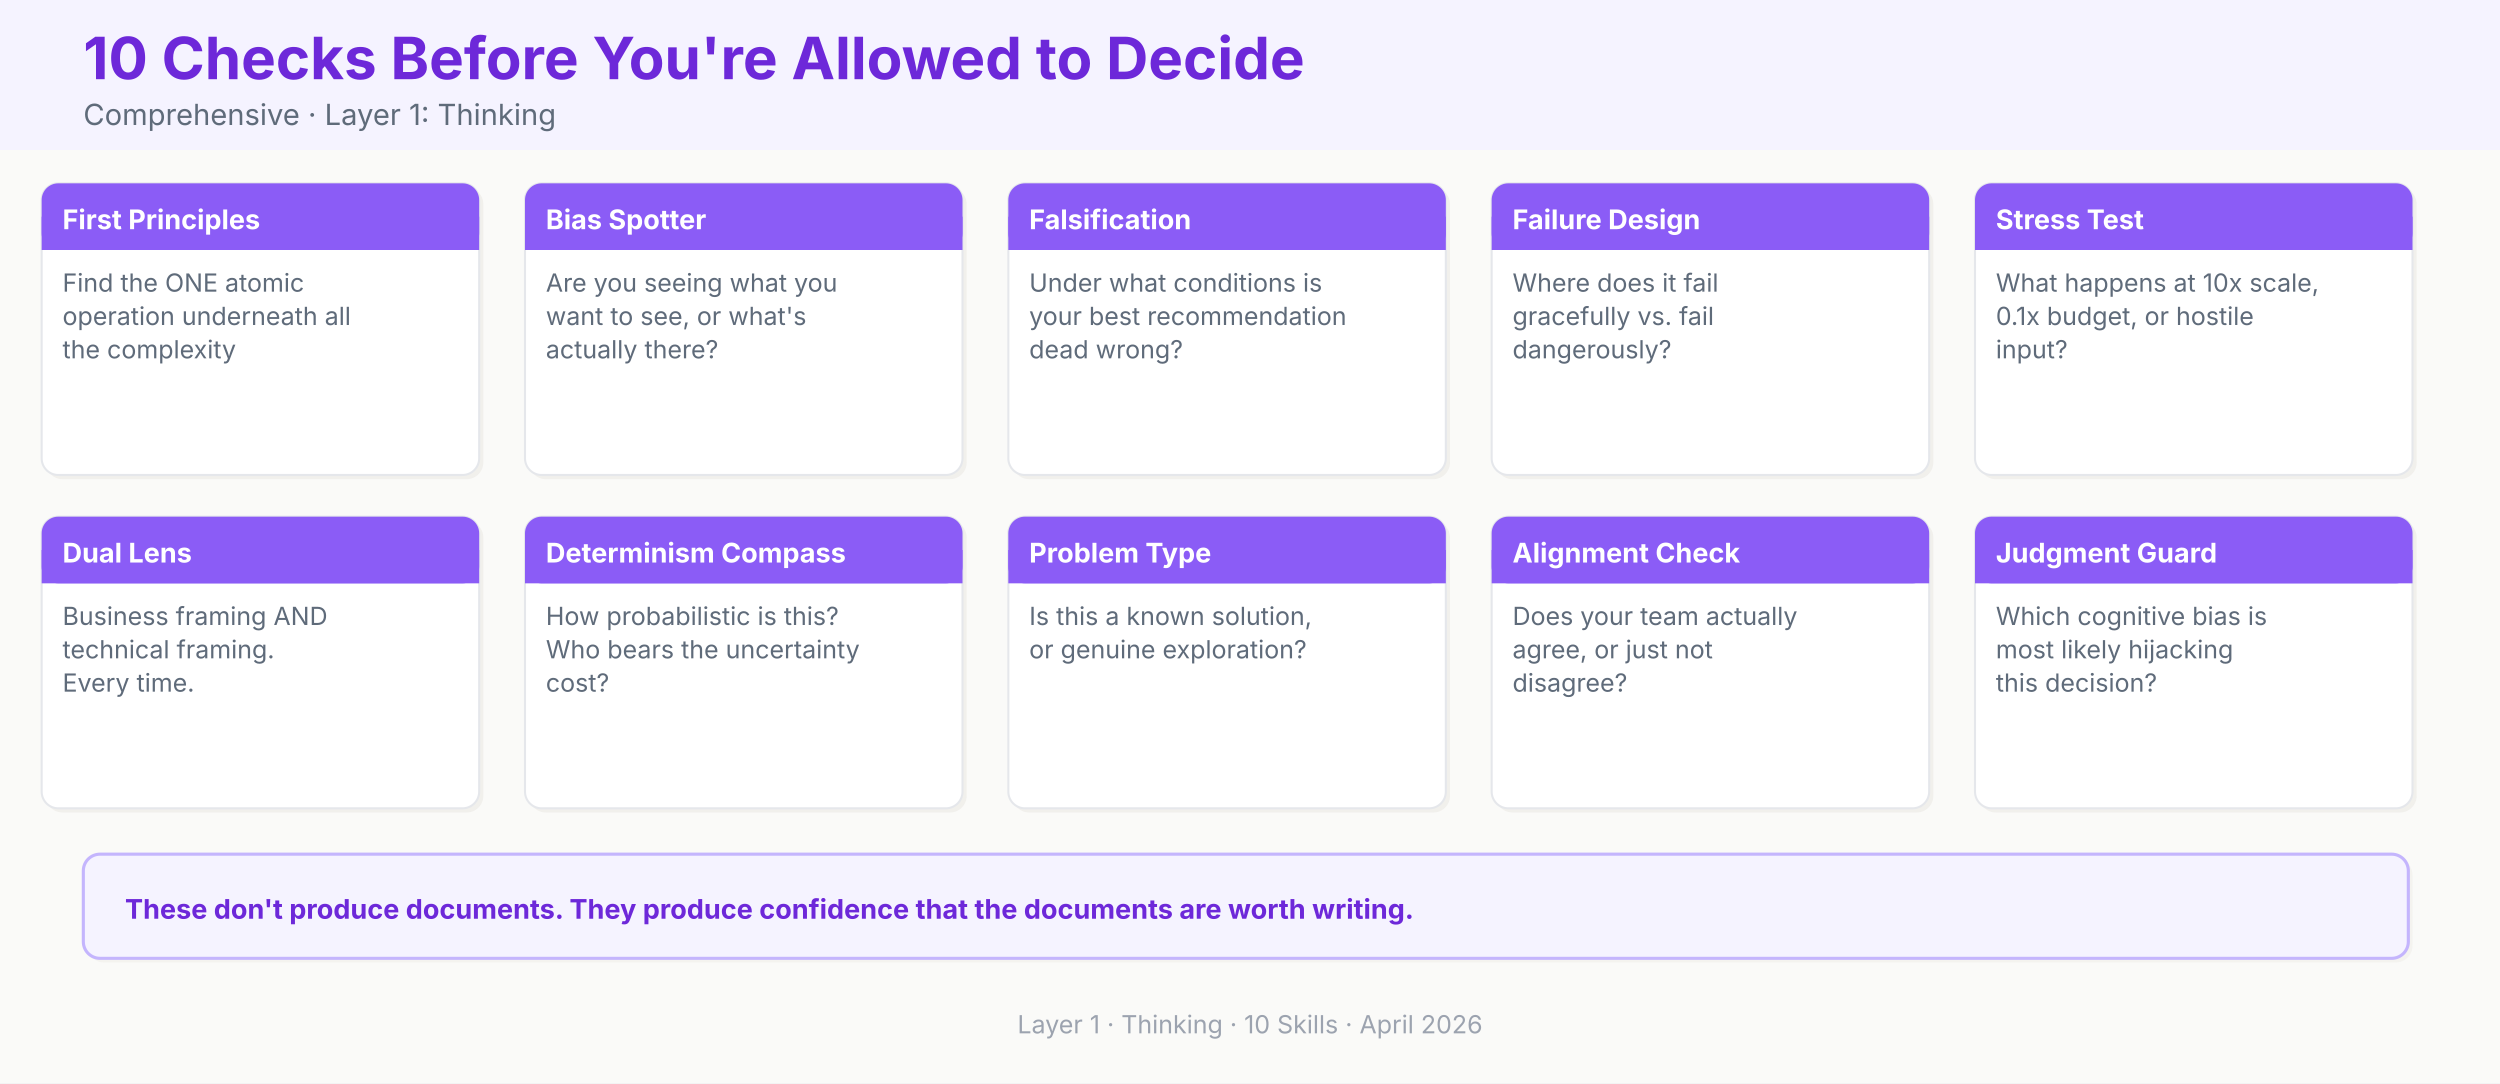
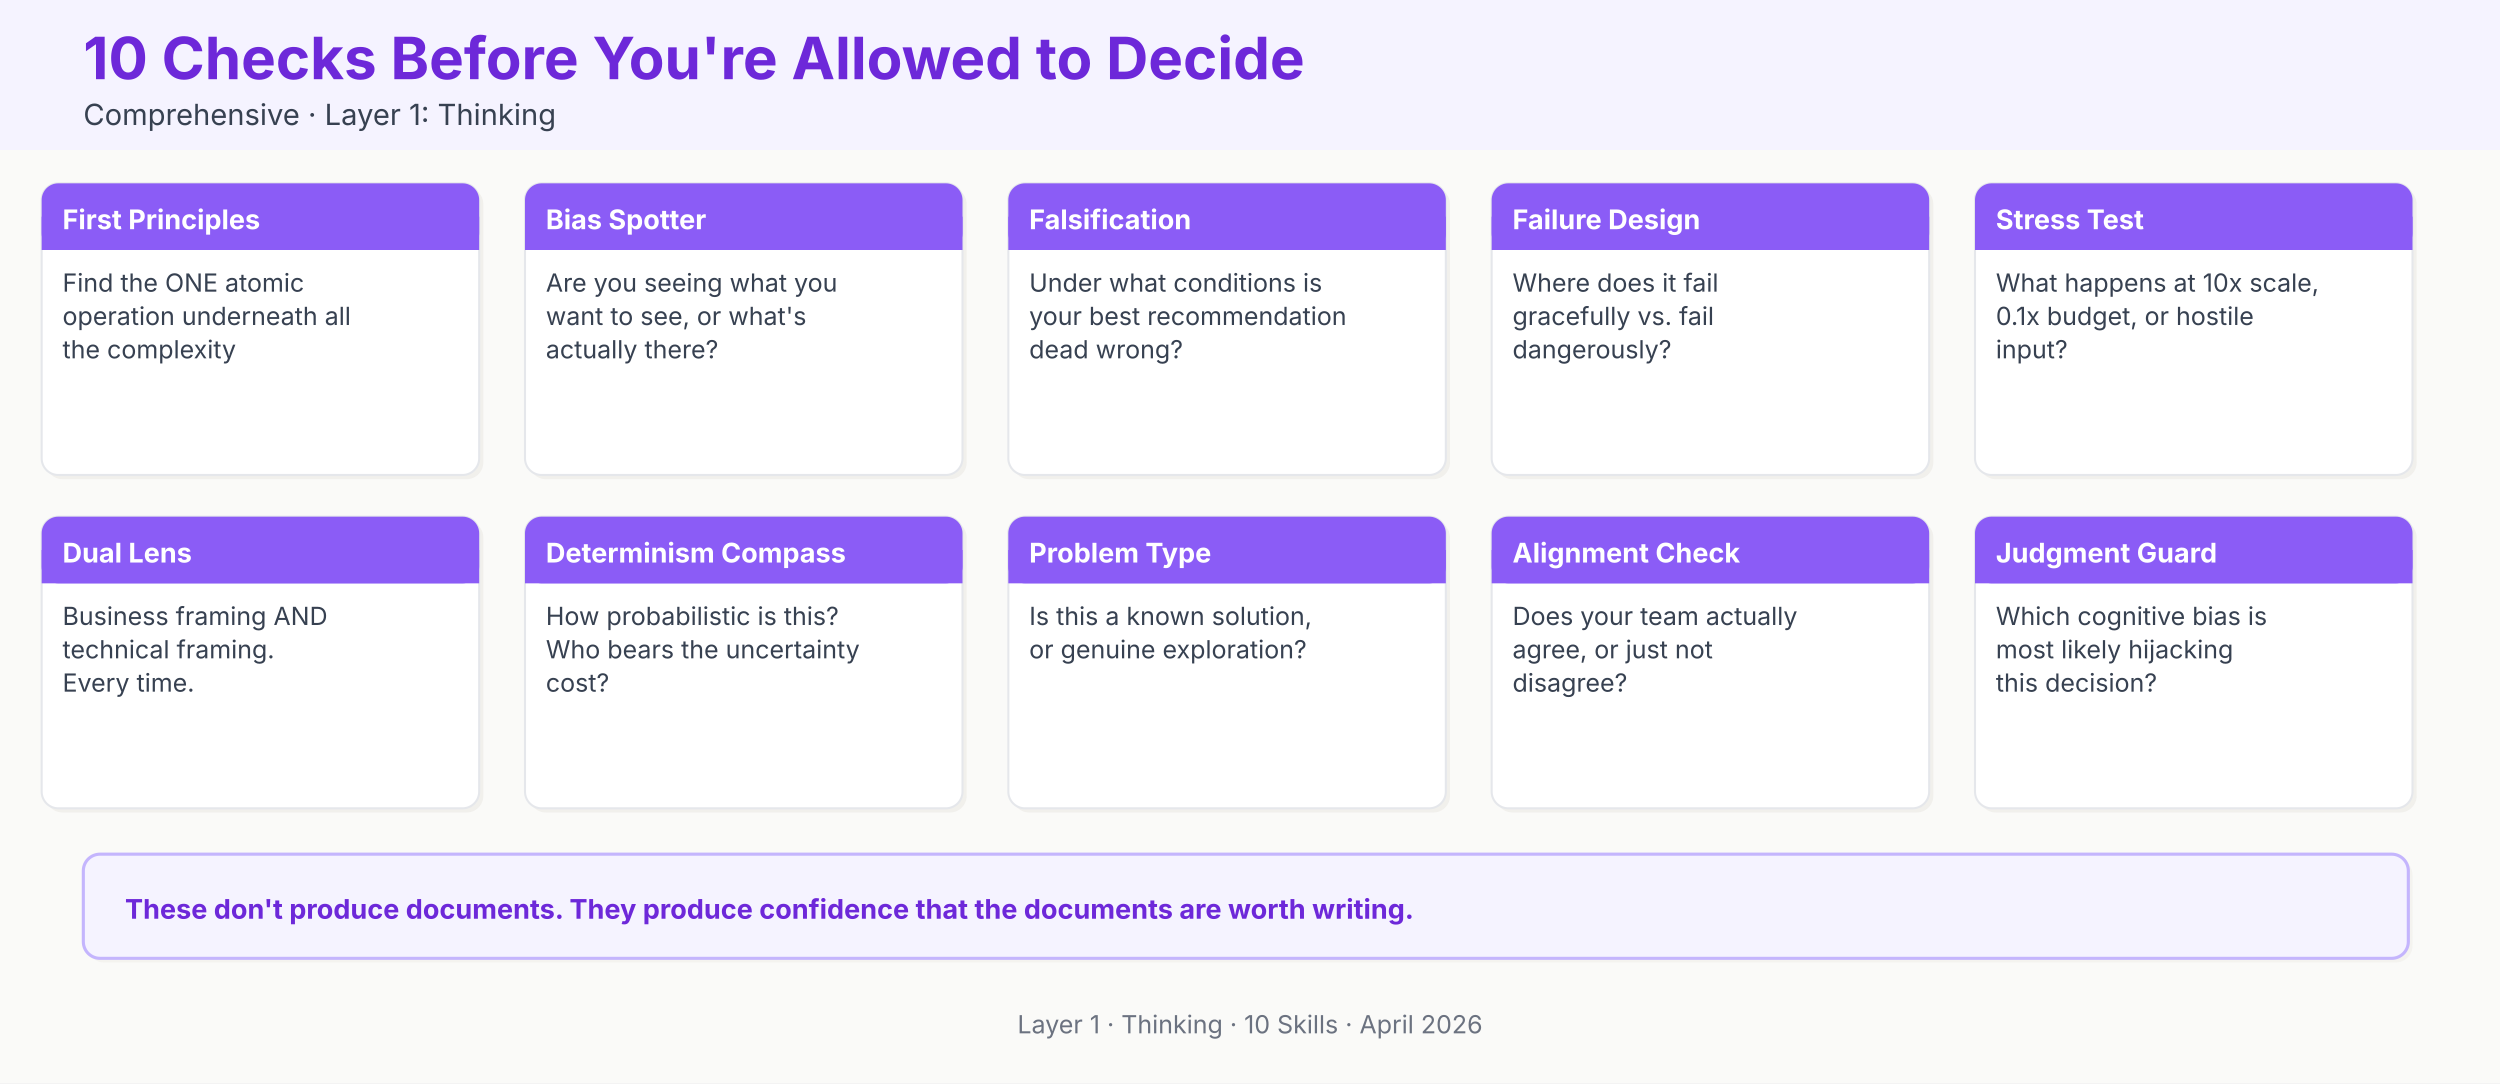
<svg xmlns="http://www.w3.org/2000/svg" viewBox="0 0 1200 520" width="1200" height="520">
  <rect x="0" y="0" width="1200" height="520" fill="#FAFAF8" rx="0" />
  <rect x="0" y="0" width="1200" height="72" fill="#F5F3FF" rx="0" />
  <text x="40" y="38" font-family="Inter, Segoe UI, sans-serif" font-size="28" font-weight="bold" fill="#6D28D9">10 Checks Before You're Allowed to Decide</text>
-   <text x="40" y="60" font-family="Inter, Segoe UI, sans-serif" font-size="14" fill="#5F6B7A">Comprehensive  ·  Layer 1: Thinking</text>
+   <text x="40" y="60" font-family="Inter, Segoe UI, sans-serif" font-size="14" fill="#374151">Comprehensive  ·  Layer 1: Thinking</text>
  <rect x="22" y="90" width="210" height="140" rx="8" fill="#E8E5E0" opacity="0.5" />
  <rect x="20" y="88" width="210" height="140" rx="8" fill="#FFFFFF" stroke="#E5E7EB" stroke-width="1" />
  <rect x="20" y="88" width="210" height="32" rx="8" fill="#8B5CF6" />
  <rect x="20" y="104" width="210" height="16" fill="#8B5CF6" />
  <text x="30" y="110" font-family="Inter, Segoe UI, sans-serif" font-size="13" font-weight="bold" fill="#FFFFFF">First Principles</text>
-   <text x="30" y="140" font-family="Inter, Segoe UI, sans-serif" font-size="12" fill="#5F6B7A">Find the ONE atomic</text>
-   <text x="30" y="156" font-family="Inter, Segoe UI, sans-serif" font-size="12" fill="#5F6B7A">operation underneath all</text>
-   <text x="30" y="172" font-family="Inter, Segoe UI, sans-serif" font-size="12" fill="#5F6B7A">the complexity</text>
+   <text x="30" y="140" font-family="Inter, Segoe UI, sans-serif" font-size="12" fill="#374151">Find the ONE atomic</text>
+   <text x="30" y="156" font-family="Inter, Segoe UI, sans-serif" font-size="12" fill="#374151">operation underneath all</text>
+   <text x="30" y="172" font-family="Inter, Segoe UI, sans-serif" font-size="12" fill="#374151">the complexity</text>
  <rect x="254" y="90" width="210" height="140" rx="8" fill="#E8E5E0" opacity="0.5" />
  <rect x="252" y="88" width="210" height="140" rx="8" fill="#FFFFFF" stroke="#E5E7EB" stroke-width="1" />
  <rect x="252" y="88" width="210" height="32" rx="8" fill="#8B5CF6" />
  <rect x="252" y="104" width="210" height="16" fill="#8B5CF6" />
  <text x="262" y="110" font-family="Inter, Segoe UI, sans-serif" font-size="13" font-weight="bold" fill="#FFFFFF">Bias Spotter</text>
-   <text x="262" y="140" font-family="Inter, Segoe UI, sans-serif" font-size="12" fill="#5F6B7A">Are you seeing what you</text>
-   <text x="262" y="156" font-family="Inter, Segoe UI, sans-serif" font-size="12" fill="#5F6B7A">want to see, or what's</text>
-   <text x="262" y="172" font-family="Inter, Segoe UI, sans-serif" font-size="12" fill="#5F6B7A">actually there?</text>
+   <text x="262" y="140" font-family="Inter, Segoe UI, sans-serif" font-size="12" fill="#374151">Are you seeing what you</text>
+   <text x="262" y="156" font-family="Inter, Segoe UI, sans-serif" font-size="12" fill="#374151">want to see, or what's</text>
+   <text x="262" y="172" font-family="Inter, Segoe UI, sans-serif" font-size="12" fill="#374151">actually there?</text>
  <rect x="486" y="90" width="210" height="140" rx="8" fill="#E8E5E0" opacity="0.5" />
  <rect x="484" y="88" width="210" height="140" rx="8" fill="#FFFFFF" stroke="#E5E7EB" stroke-width="1" />
  <rect x="484" y="88" width="210" height="32" rx="8" fill="#8B5CF6" />
  <rect x="484" y="104" width="210" height="16" fill="#8B5CF6" />
  <text x="494" y="110" font-family="Inter, Segoe UI, sans-serif" font-size="13" font-weight="bold" fill="#FFFFFF">Falsification</text>
-   <text x="494" y="140" font-family="Inter, Segoe UI, sans-serif" font-size="12" fill="#5F6B7A">Under what conditions is</text>
-   <text x="494" y="156" font-family="Inter, Segoe UI, sans-serif" font-size="12" fill="#5F6B7A">your best recommendation</text>
-   <text x="494" y="172" font-family="Inter, Segoe UI, sans-serif" font-size="12" fill="#5F6B7A">dead wrong?</text>
+   <text x="494" y="140" font-family="Inter, Segoe UI, sans-serif" font-size="12" fill="#374151">Under what conditions is</text>
+   <text x="494" y="156" font-family="Inter, Segoe UI, sans-serif" font-size="12" fill="#374151">your best recommendation</text>
+   <text x="494" y="172" font-family="Inter, Segoe UI, sans-serif" font-size="12" fill="#374151">dead wrong?</text>
  <rect x="718" y="90" width="210" height="140" rx="8" fill="#E8E5E0" opacity="0.5" />
  <rect x="716" y="88" width="210" height="140" rx="8" fill="#FFFFFF" stroke="#E5E7EB" stroke-width="1" />
  <rect x="716" y="88" width="210" height="32" rx="8" fill="#8B5CF6" />
  <rect x="716" y="104" width="210" height="16" fill="#8B5CF6" />
  <text x="726" y="110" font-family="Inter, Segoe UI, sans-serif" font-size="13" font-weight="bold" fill="#FFFFFF">Failure Design</text>
-   <text x="726" y="140" font-family="Inter, Segoe UI, sans-serif" font-size="12" fill="#5F6B7A">Where does it fail</text>
-   <text x="726" y="156" font-family="Inter, Segoe UI, sans-serif" font-size="12" fill="#5F6B7A">gracefully vs. fail</text>
-   <text x="726" y="172" font-family="Inter, Segoe UI, sans-serif" font-size="12" fill="#5F6B7A">dangerously?</text>
+   <text x="726" y="140" font-family="Inter, Segoe UI, sans-serif" font-size="12" fill="#374151">Where does it fail</text>
+   <text x="726" y="156" font-family="Inter, Segoe UI, sans-serif" font-size="12" fill="#374151">gracefully vs. fail</text>
+   <text x="726" y="172" font-family="Inter, Segoe UI, sans-serif" font-size="12" fill="#374151">dangerously?</text>
  <rect x="950" y="90" width="210" height="140" rx="8" fill="#E8E5E0" opacity="0.5" />
  <rect x="948" y="88" width="210" height="140" rx="8" fill="#FFFFFF" stroke="#E5E7EB" stroke-width="1" />
  <rect x="948" y="88" width="210" height="32" rx="8" fill="#8B5CF6" />
  <rect x="948" y="104" width="210" height="16" fill="#8B5CF6" />
  <text x="958" y="110" font-family="Inter, Segoe UI, sans-serif" font-size="13" font-weight="bold" fill="#FFFFFF">Stress Test</text>
-   <text x="958" y="140" font-family="Inter, Segoe UI, sans-serif" font-size="12" fill="#5F6B7A">What happens at 10x scale,</text>
-   <text x="958" y="156" font-family="Inter, Segoe UI, sans-serif" font-size="12" fill="#5F6B7A">0.1x budget, or hostile</text>
-   <text x="958" y="172" font-family="Inter, Segoe UI, sans-serif" font-size="12" fill="#5F6B7A">input?</text>
+   <text x="958" y="140" font-family="Inter, Segoe UI, sans-serif" font-size="12" fill="#374151">What happens at 10x scale,</text>
+   <text x="958" y="156" font-family="Inter, Segoe UI, sans-serif" font-size="12" fill="#374151">0.1x budget, or hostile</text>
+   <text x="958" y="172" font-family="Inter, Segoe UI, sans-serif" font-size="12" fill="#374151">input?</text>
  <rect x="22" y="250" width="210" height="140" rx="8" fill="#E8E5E0" opacity="0.5" />
  <rect x="20" y="248" width="210" height="140" rx="8" fill="#FFFFFF" stroke="#E5E7EB" stroke-width="1" />
  <rect x="20" y="248" width="210" height="32" rx="8" fill="#8B5CF6" />
  <rect x="20" y="264" width="210" height="16" fill="#8B5CF6" />
  <text x="30" y="270" font-family="Inter, Segoe UI, sans-serif" font-size="13" font-weight="bold" fill="#FFFFFF">Dual Lens</text>
-   <text x="30" y="300" font-family="Inter, Segoe UI, sans-serif" font-size="12" fill="#5F6B7A">Business framing AND</text>
-   <text x="30" y="316" font-family="Inter, Segoe UI, sans-serif" font-size="12" fill="#5F6B7A">technical framing.</text>
-   <text x="30" y="332" font-family="Inter, Segoe UI, sans-serif" font-size="12" fill="#5F6B7A">Every time.</text>
+   <text x="30" y="300" font-family="Inter, Segoe UI, sans-serif" font-size="12" fill="#374151">Business framing AND</text>
+   <text x="30" y="316" font-family="Inter, Segoe UI, sans-serif" font-size="12" fill="#374151">technical framing.</text>
+   <text x="30" y="332" font-family="Inter, Segoe UI, sans-serif" font-size="12" fill="#374151">Every time.</text>
  <rect x="254" y="250" width="210" height="140" rx="8" fill="#E8E5E0" opacity="0.5" />
  <rect x="252" y="248" width="210" height="140" rx="8" fill="#FFFFFF" stroke="#E5E7EB" stroke-width="1" />
  <rect x="252" y="248" width="210" height="32" rx="8" fill="#8B5CF6" />
  <rect x="252" y="264" width="210" height="16" fill="#8B5CF6" />
  <text x="262" y="270" font-family="Inter, Segoe UI, sans-serif" font-size="13" font-weight="bold" fill="#FFFFFF">Determinism Compass</text>
-   <text x="262" y="300" font-family="Inter, Segoe UI, sans-serif" font-size="12" fill="#5F6B7A">How probabilistic is this?</text>
-   <text x="262" y="316" font-family="Inter, Segoe UI, sans-serif" font-size="12" fill="#5F6B7A">Who bears the uncertainty</text>
-   <text x="262" y="332" font-family="Inter, Segoe UI, sans-serif" font-size="12" fill="#5F6B7A">cost?</text>
+   <text x="262" y="300" font-family="Inter, Segoe UI, sans-serif" font-size="12" fill="#374151">How probabilistic is this?</text>
+   <text x="262" y="316" font-family="Inter, Segoe UI, sans-serif" font-size="12" fill="#374151">Who bears the uncertainty</text>
+   <text x="262" y="332" font-family="Inter, Segoe UI, sans-serif" font-size="12" fill="#374151">cost?</text>
  <rect x="486" y="250" width="210" height="140" rx="8" fill="#E8E5E0" opacity="0.5" />
  <rect x="484" y="248" width="210" height="140" rx="8" fill="#FFFFFF" stroke="#E5E7EB" stroke-width="1" />
  <rect x="484" y="248" width="210" height="32" rx="8" fill="#8B5CF6" />
  <rect x="484" y="264" width="210" height="16" fill="#8B5CF6" />
  <text x="494" y="270" font-family="Inter, Segoe UI, sans-serif" font-size="13" font-weight="bold" fill="#FFFFFF">Problem Type</text>
-   <text x="494" y="300" font-family="Inter, Segoe UI, sans-serif" font-size="12" fill="#5F6B7A">Is this a known solution,</text>
-   <text x="494" y="316" font-family="Inter, Segoe UI, sans-serif" font-size="12" fill="#5F6B7A">or genuine exploration?</text>
+   <text x="494" y="300" font-family="Inter, Segoe UI, sans-serif" font-size="12" fill="#374151">Is this a known solution,</text>
+   <text x="494" y="316" font-family="Inter, Segoe UI, sans-serif" font-size="12" fill="#374151">or genuine exploration?</text>
  <rect x="718" y="250" width="210" height="140" rx="8" fill="#E8E5E0" opacity="0.5" />
  <rect x="716" y="248" width="210" height="140" rx="8" fill="#FFFFFF" stroke="#E5E7EB" stroke-width="1" />
  <rect x="716" y="248" width="210" height="32" rx="8" fill="#8B5CF6" />
  <rect x="716" y="264" width="210" height="16" fill="#8B5CF6" />
  <text x="726" y="270" font-family="Inter, Segoe UI, sans-serif" font-size="13" font-weight="bold" fill="#FFFFFF">Alignment Check</text>
-   <text x="726" y="300" font-family="Inter, Segoe UI, sans-serif" font-size="12" fill="#5F6B7A">Does your team actually</text>
-   <text x="726" y="316" font-family="Inter, Segoe UI, sans-serif" font-size="12" fill="#5F6B7A">agree, or just not</text>
-   <text x="726" y="332" font-family="Inter, Segoe UI, sans-serif" font-size="12" fill="#5F6B7A">disagree?</text>
+   <text x="726" y="300" font-family="Inter, Segoe UI, sans-serif" font-size="12" fill="#374151">Does your team actually</text>
+   <text x="726" y="316" font-family="Inter, Segoe UI, sans-serif" font-size="12" fill="#374151">agree, or just not</text>
+   <text x="726" y="332" font-family="Inter, Segoe UI, sans-serif" font-size="12" fill="#374151">disagree?</text>
  <rect x="950" y="250" width="210" height="140" rx="8" fill="#E8E5E0" opacity="0.5" />
  <rect x="948" y="248" width="210" height="140" rx="8" fill="#FFFFFF" stroke="#E5E7EB" stroke-width="1" />
  <rect x="948" y="248" width="210" height="32" rx="8" fill="#8B5CF6" />
  <rect x="948" y="264" width="210" height="16" fill="#8B5CF6" />
  <text x="958" y="270" font-family="Inter, Segoe UI, sans-serif" font-size="13" font-weight="bold" fill="#FFFFFF">Judgment Guard</text>
-   <text x="958" y="300" font-family="Inter, Segoe UI, sans-serif" font-size="12" fill="#5F6B7A">Which cognitive bias is</text>
-   <text x="958" y="316" font-family="Inter, Segoe UI, sans-serif" font-size="12" fill="#5F6B7A">most likely hijacking</text>
-   <text x="958" y="332" font-family="Inter, Segoe UI, sans-serif" font-size="12" fill="#5F6B7A">this decision?</text>
+   <text x="958" y="300" font-family="Inter, Segoe UI, sans-serif" font-size="12" fill="#374151">Which cognitive bias is</text>
+   <text x="958" y="316" font-family="Inter, Segoe UI, sans-serif" font-size="12" fill="#374151">most likely hijacking</text>
+   <text x="958" y="332" font-family="Inter, Segoe UI, sans-serif" font-size="12" fill="#374151">this decision?</text>
  <rect x="42" y="412" width="1116" height="50" rx="8" fill="#E8E5E0" opacity="0.35" />
  <rect x="40" y="410" width="1116" height="50" rx="8" fill="#F5F3FF" stroke="#C4B5FD" stroke-width="1.5" />
  <text x="60" y="441" font-family="Inter, Segoe UI, sans-serif" font-size="13" font-weight="bold" fill="#6D28D9">These don't produce documents. They produce confidence that the documents are worth writing.</text>
-   <text x="600" y="496" font-family="Inter, Segoe UI, sans-serif" font-size="12" fill="#9CA3AF" text-anchor="middle">Layer 1  ·  Thinking  ·  10 Skills  ·  April 2026</text>
+   <text x="600" y="496" font-family="Inter, Segoe UI, sans-serif" font-size="12" fill="#6B7280" text-anchor="middle">Layer 1  ·  Thinking  ·  10 Skills  ·  April 2026</text>
</svg>
